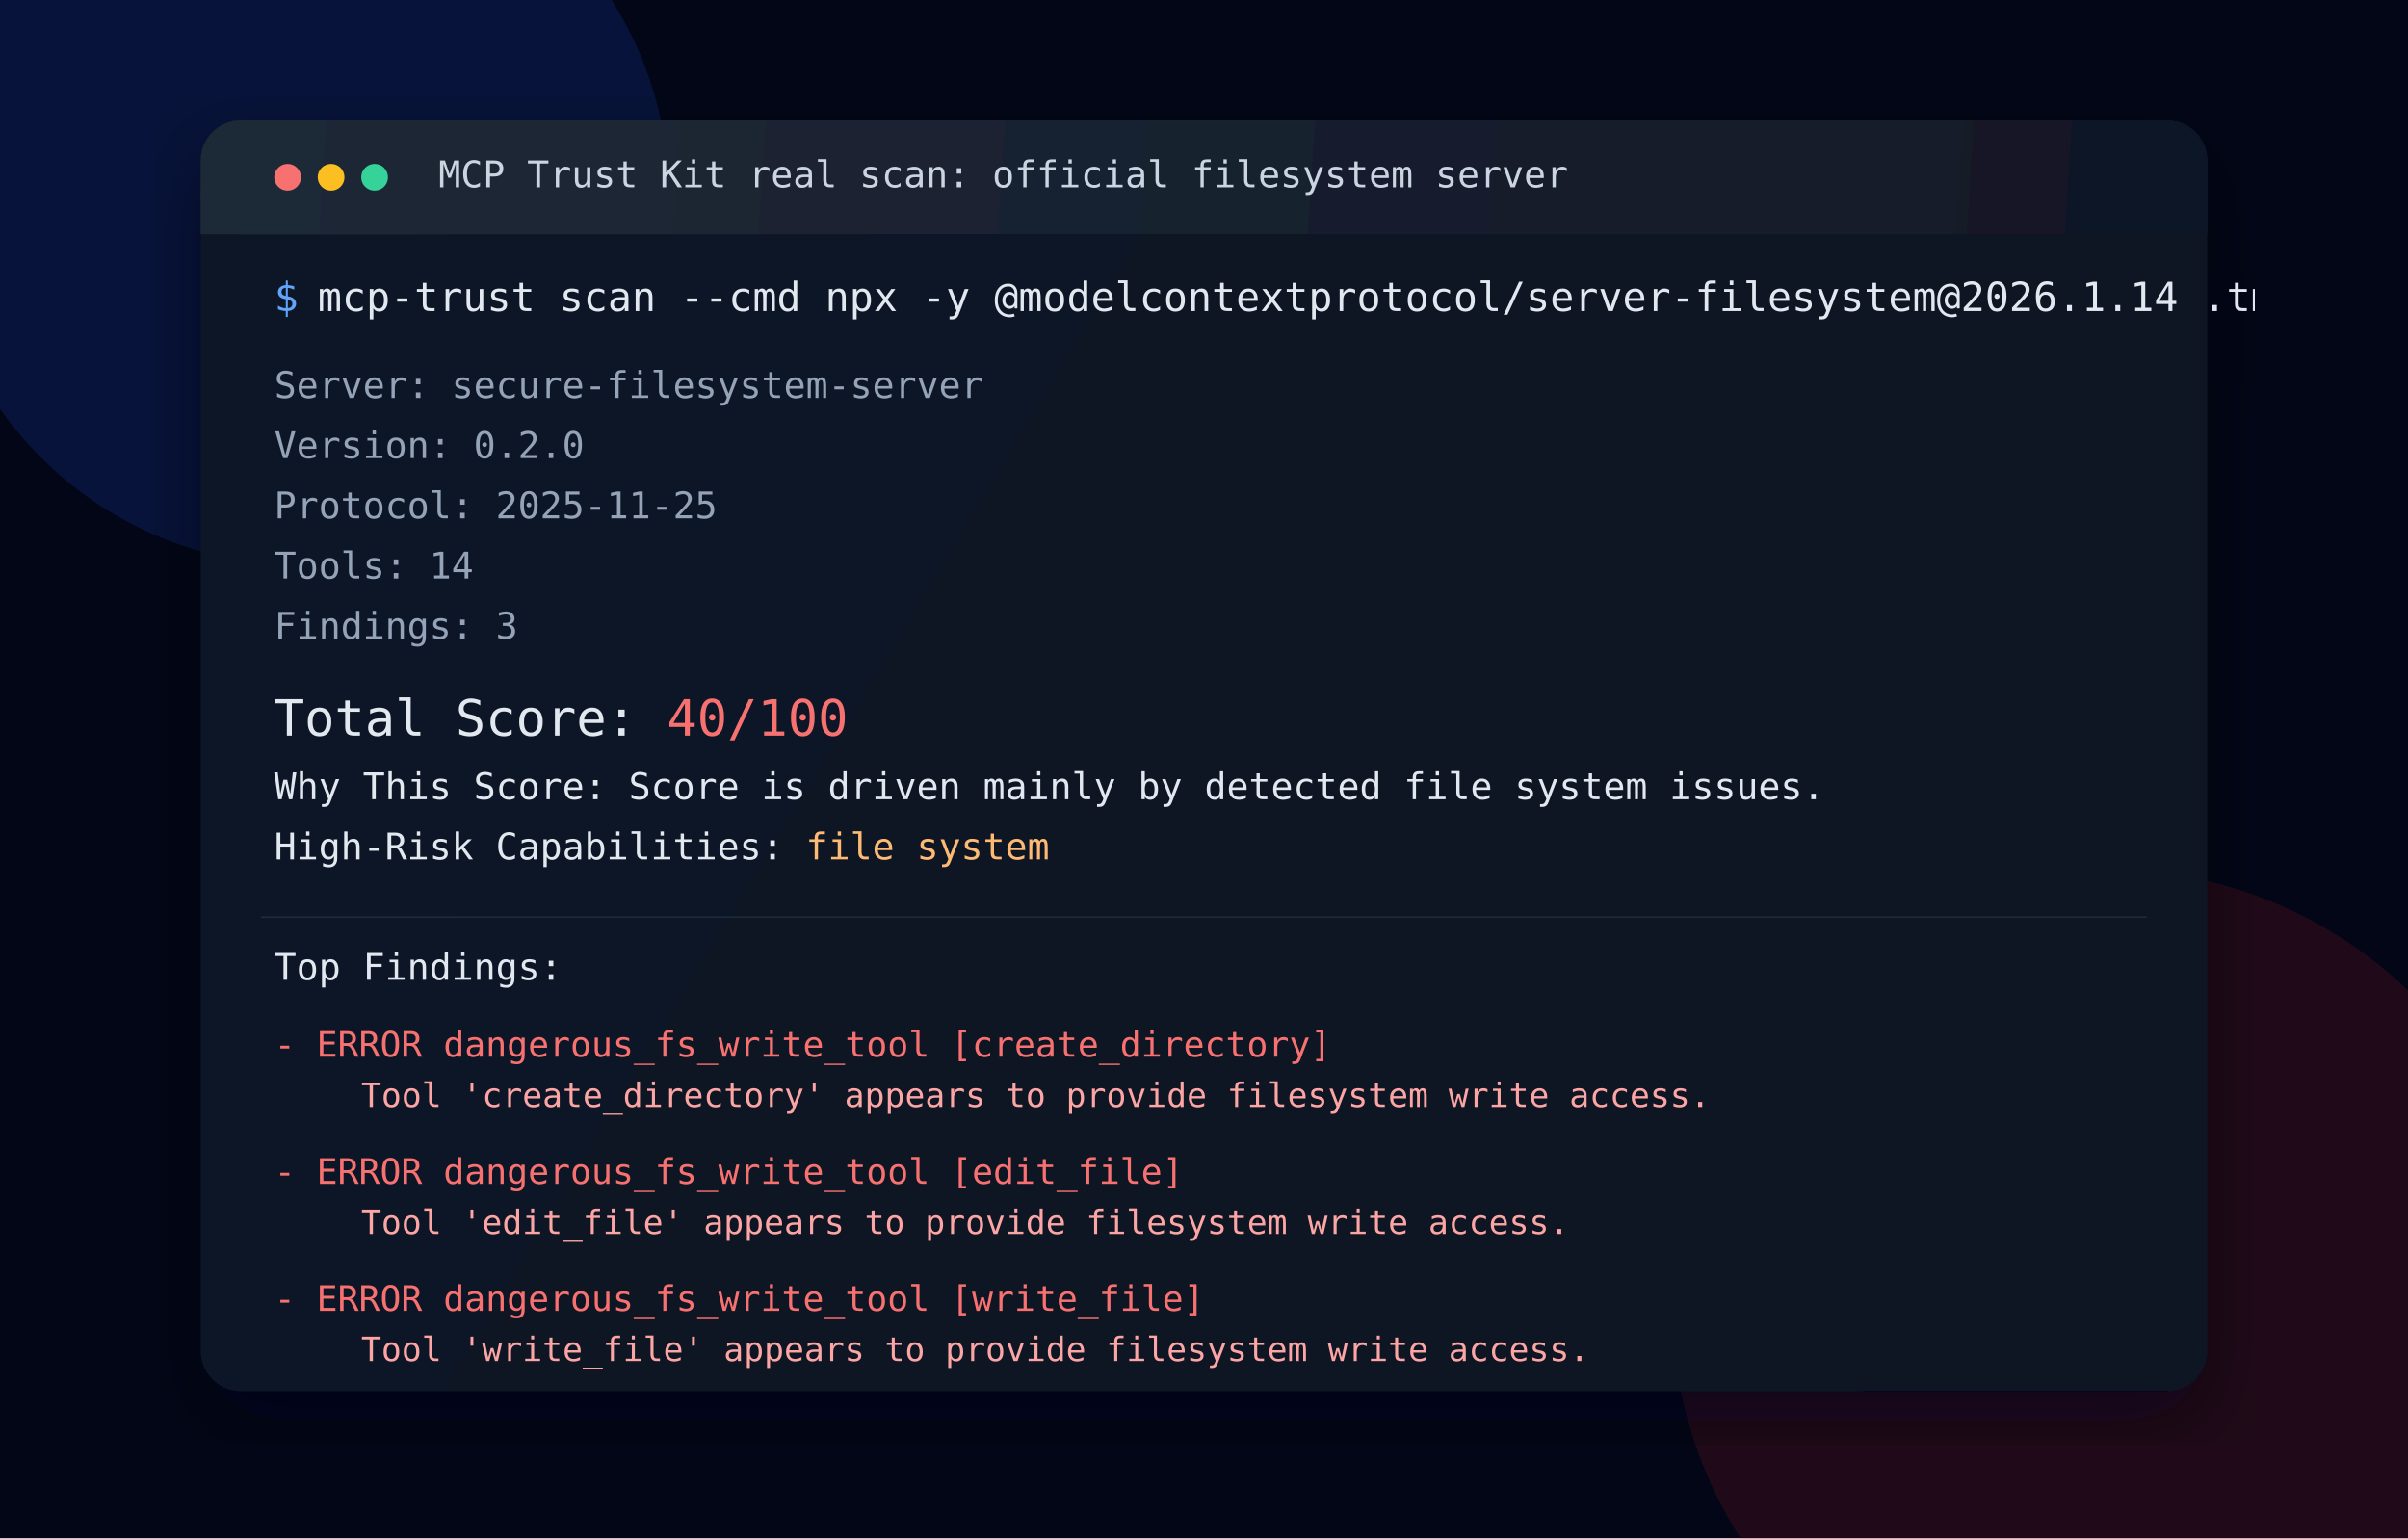
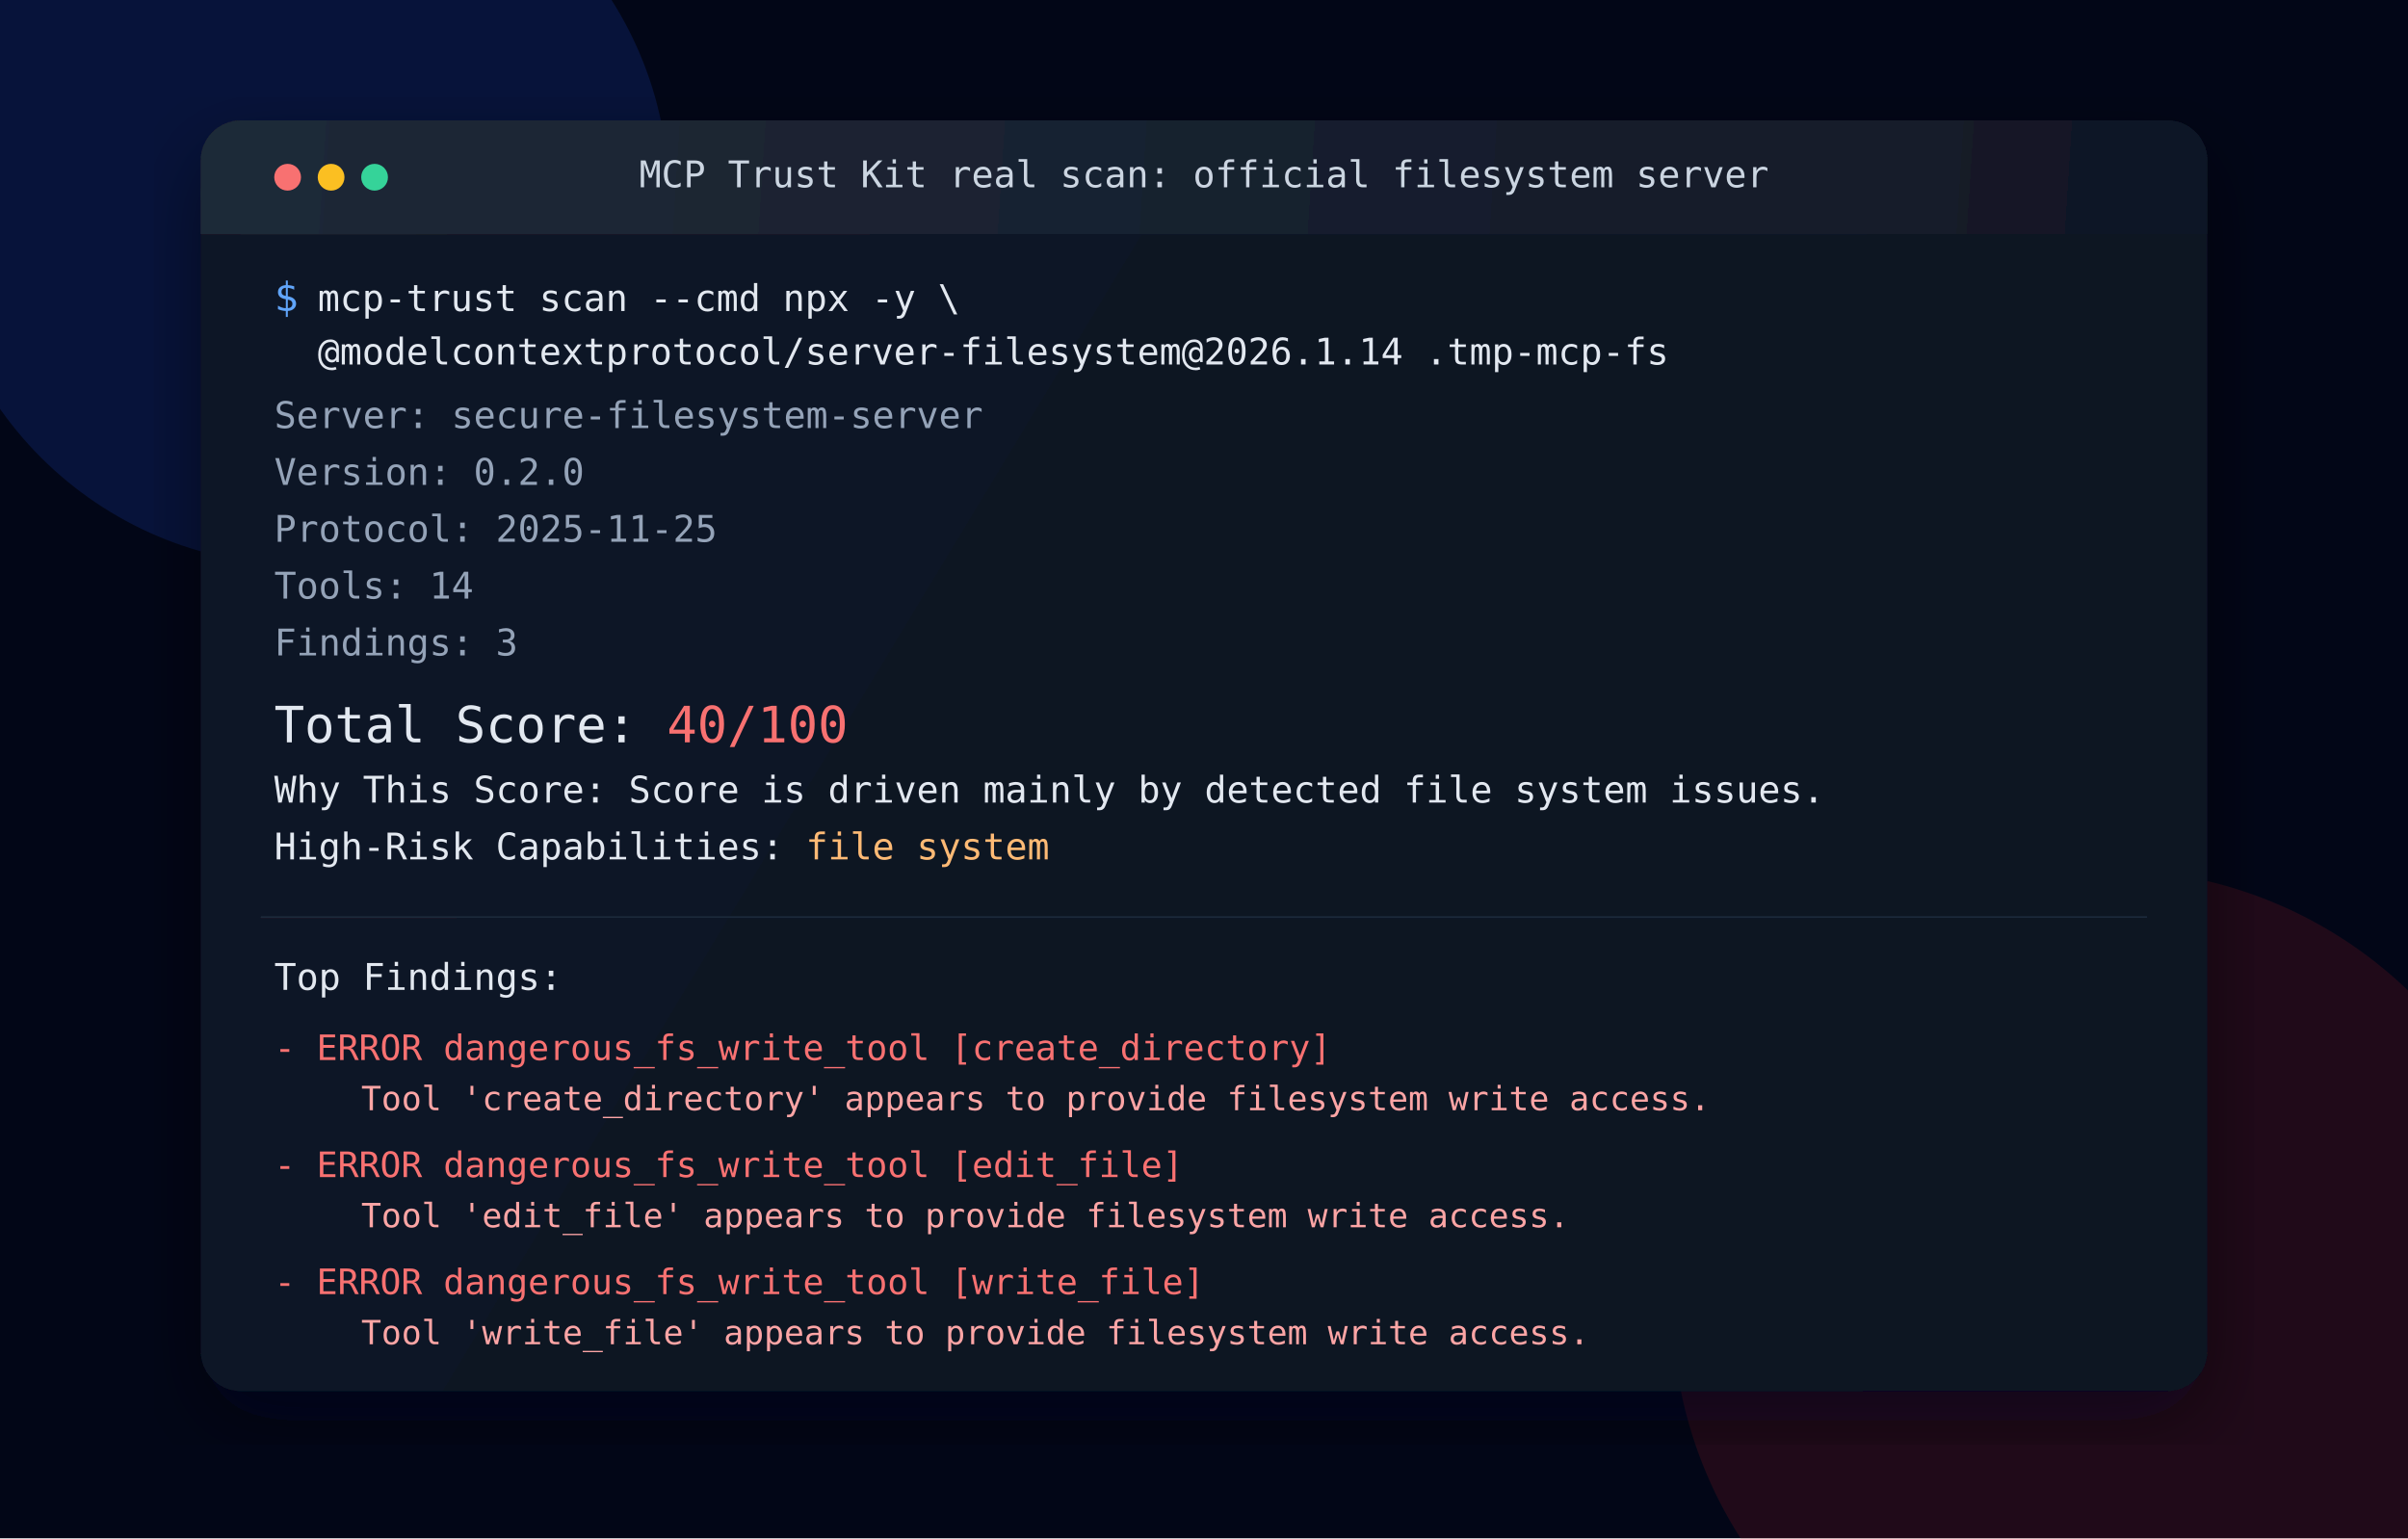
<svg xmlns="http://www.w3.org/2000/svg" width="1440" height="920" viewBox="0 0 1440 920" fill="none" role="img" aria-labelledby="title desc">
  <defs>
    <linearGradient id="bg" x1="84" y1="36" x2="1360" y2="884" gradientUnits="userSpaceOnUse">
      <stop stop-color="#0F172A" />
      <stop offset="1" stop-color="#020617" />
    </linearGradient>
    <linearGradient id="panel" x1="160" y1="108" x2="1272" y2="780" gradientUnits="userSpaceOnUse">
      <stop stop-color="#111827" />
      <stop offset="1" stop-color="#0B1220" />
    </linearGradient>
    <linearGradient id="header" x1="160" y1="108" x2="1272" y2="180" gradientUnits="userSpaceOnUse">
      <stop stop-color="#1F2937" />
      <stop offset="1" stop-color="#111827" />
    </linearGradient>
    <filter id="shadow" x="92" y="40" width="1256" height="824" filterUnits="userSpaceOnUse" color-interpolation-filters="sRGB">
      <feDropShadow dx="0" dy="18" stdDeviation="24" flood-color="#020617" flood-opacity="0.45" />
    </filter>
  </defs>
  <rect width="1440" height="920" fill="#020617" />
  <circle cx="180" cy="118" r="220" fill="#1D4ED8" opacity="0.18" />
  <circle cx="1260" cy="780" r="260" fill="#DC2626" opacity="0.14" />
  <g filter="url(#shadow)">
    <rect x="120" y="72" width="1200" height="760" rx="24" fill="url(#panel)" />
    <rect x="120" y="72" width="1200" height="68" rx="24" fill="url(#header)" />
    <path d="M120 116C120 102.745 130.745 92 144 92H1296C1309.25 92 1320 102.745 1320 116V140H120V116Z" fill="url(#header)" />
    <circle cx="172" cy="106" r="8" fill="#F87171" />
    <circle cx="198" cy="106" r="8" fill="#FBBF24" />
    <circle cx="224" cy="106" r="8" fill="#34D399" />
-     <text x="600" y="112" text-anchor="middle" fill="#CBD5E1" font-size="22" font-family="SFMono-Regular,Consolas,Menlo,monospace">MCP Trust Kit real scan: official filesystem server</text>
+     <text x="720" y="112" text-anchor="middle" fill="#CBD5E1" font-size="22" font-family="SFMono-Regular,Consolas,Menlo,monospace">MCP Trust Kit real scan: official filesystem server</text>
    <text x="164" y="186" fill="#60A5FA" font-size="24" font-family="SFMono-Regular,Consolas,Menlo,monospace">$</text>
-     <text x="190" y="186" fill="#E2E8F0" font-size="24" font-family="SFMono-Regular,Consolas,Menlo,monospace">mcp-trust scan --cmd npx -y @modelcontextprotocol/server-filesystem@2026.1.14 .tmp-mcp-fs</text>
-     <text x="164" y="238" fill="#94A3B8" font-size="22" font-family="SFMono-Regular,Consolas,Menlo,monospace">Server: secure-filesystem-server</text>
-     <text x="164" y="274" fill="#94A3B8" font-size="22" font-family="SFMono-Regular,Consolas,Menlo,monospace">Version: 0.2.0</text>
-     <text x="164" y="310" fill="#94A3B8" font-size="22" font-family="SFMono-Regular,Consolas,Menlo,monospace">Protocol: 2025-11-25</text>
-     <text x="164" y="346" fill="#94A3B8" font-size="22" font-family="SFMono-Regular,Consolas,Menlo,monospace">Tools: 14</text>
-     <text x="164" y="382" fill="#94A3B8" font-size="22" font-family="SFMono-Regular,Consolas,Menlo,monospace">Findings: 3</text>
-     <text x="164" y="440" fill="#E2E8F0" font-size="30" font-family="SFMono-Regular,Consolas,Menlo,monospace">Total Score: <tspan fill="#F87171">40/100</tspan>
+     <text x="190" y="186" fill="#E2E8F0" font-size="22" font-family="SFMono-Regular,Consolas,Menlo,monospace">mcp-trust scan --cmd npx -y \</text>
+     <text x="190" y="218" fill="#E2E8F0" font-size="22" font-family="SFMono-Regular,Consolas,Menlo,monospace">  @modelcontextprotocol/server-filesystem@2026.1.14 .tmp-mcp-fs</text>
+     <text x="164" y="256" fill="#94A3B8" font-size="22" font-family="SFMono-Regular,Consolas,Menlo,monospace">Server: secure-filesystem-server</text>
+     <text x="164" y="290" fill="#94A3B8" font-size="22" font-family="SFMono-Regular,Consolas,Menlo,monospace">Version: 0.2.0</text>
+     <text x="164" y="324" fill="#94A3B8" font-size="22" font-family="SFMono-Regular,Consolas,Menlo,monospace">Protocol: 2025-11-25</text>
+     <text x="164" y="358" fill="#94A3B8" font-size="22" font-family="SFMono-Regular,Consolas,Menlo,monospace">Tools: 14</text>
+     <text x="164" y="392" fill="#94A3B8" font-size="22" font-family="SFMono-Regular,Consolas,Menlo,monospace">Findings: 3</text>
+     <text x="164" y="444" fill="#E2E8F0" font-size="30" font-family="SFMono-Regular,Consolas,Menlo,monospace">Total Score: <tspan fill="#F87171">40/100</tspan>
    </text>
-     <text x="164" y="478" fill="#E2E8F0" font-size="22" font-family="SFMono-Regular,Consolas,Menlo,monospace">Why This Score: Score is driven mainly by detected file system issues.</text>
+     <text x="164" y="480" fill="#E2E8F0" font-size="22" font-family="SFMono-Regular,Consolas,Menlo,monospace">Why This Score: Score is driven mainly by detected file system issues.</text>
    <text x="164" y="514" fill="#E2E8F0" font-size="22" font-family="SFMono-Regular,Consolas,Menlo,monospace">High-Risk Capabilities: <tspan fill="#FDBA74">file system</tspan>
    </text>
    <rect x="156" y="548" width="1128" height="1" fill="#1E293B" />
-     <text x="164" y="586" fill="#E2E8F0" font-size="22" font-family="SFMono-Regular,Consolas,Menlo,monospace">Top Findings:</text>
-     <text x="164" y="632" fill="#F87171" font-size="21" font-family="SFMono-Regular,Consolas,Menlo,monospace">- ERROR dangerous_fs_write_tool [create_directory]</text>
-     <text x="216" y="662" fill="#FCA5A5" font-size="20" font-family="SFMono-Regular,Consolas,Menlo,monospace">Tool 'create_directory' appears to provide filesystem write access.</text>
-     <text x="164" y="708" fill="#F87171" font-size="21" font-family="SFMono-Regular,Consolas,Menlo,monospace">- ERROR dangerous_fs_write_tool [edit_file]</text>
-     <text x="216" y="738" fill="#FCA5A5" font-size="20" font-family="SFMono-Regular,Consolas,Menlo,monospace">Tool 'edit_file' appears to provide filesystem write access.</text>
-     <text x="164" y="784" fill="#F87171" font-size="21" font-family="SFMono-Regular,Consolas,Menlo,monospace">- ERROR dangerous_fs_write_tool [write_file]</text>
-     <text x="216" y="814" fill="#FCA5A5" font-size="20" font-family="SFMono-Regular,Consolas,Menlo,monospace">Tool 'write_file' appears to provide filesystem write access.</text>
+     <text x="164" y="592" fill="#E2E8F0" font-size="22" font-family="SFMono-Regular,Consolas,Menlo,monospace">Top Findings:</text>
+     <text x="164" y="634" fill="#F87171" font-size="21" font-family="SFMono-Regular,Consolas,Menlo,monospace">- ERROR dangerous_fs_write_tool [create_directory]</text>
+     <text x="216" y="664" fill="#FCA5A5" font-size="20" font-family="SFMono-Regular,Consolas,Menlo,monospace">Tool 'create_directory' appears to provide filesystem write access.</text>
+     <text x="164" y="704" fill="#F87171" font-size="21" font-family="SFMono-Regular,Consolas,Menlo,monospace">- ERROR dangerous_fs_write_tool [edit_file]</text>
+     <text x="216" y="734" fill="#FCA5A5" font-size="20" font-family="SFMono-Regular,Consolas,Menlo,monospace">Tool 'edit_file' appears to provide filesystem write access.</text>
+     <text x="164" y="774" fill="#F87171" font-size="21" font-family="SFMono-Regular,Consolas,Menlo,monospace">- ERROR dangerous_fs_write_tool [write_file]</text>
+     <text x="216" y="804" fill="#FCA5A5" font-size="20" font-family="SFMono-Regular,Consolas,Menlo,monospace">Tool 'write_file' appears to provide filesystem write access.</text>
  </g>
</svg>
